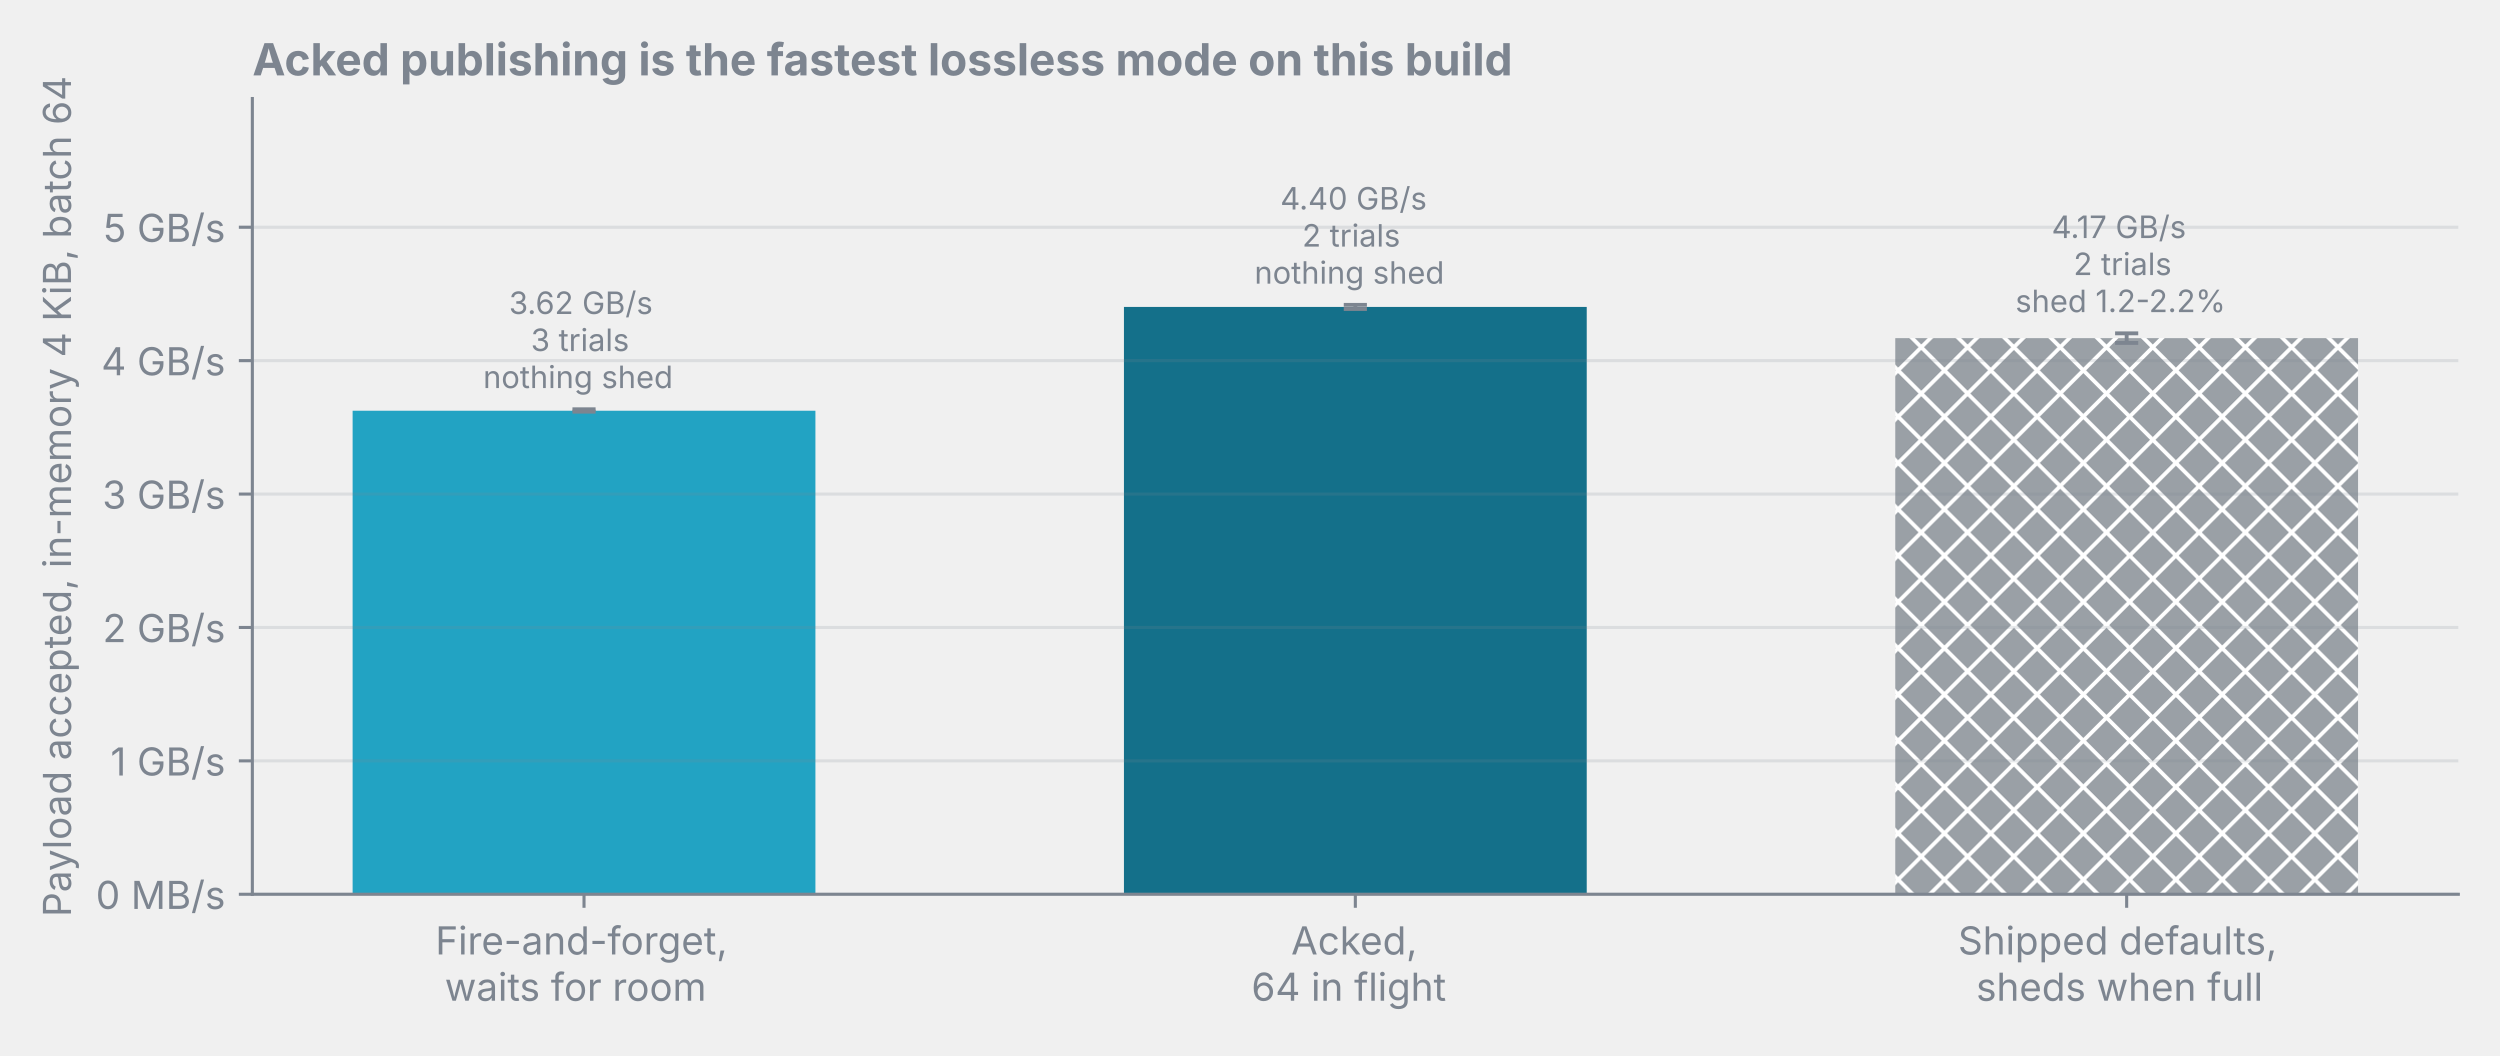
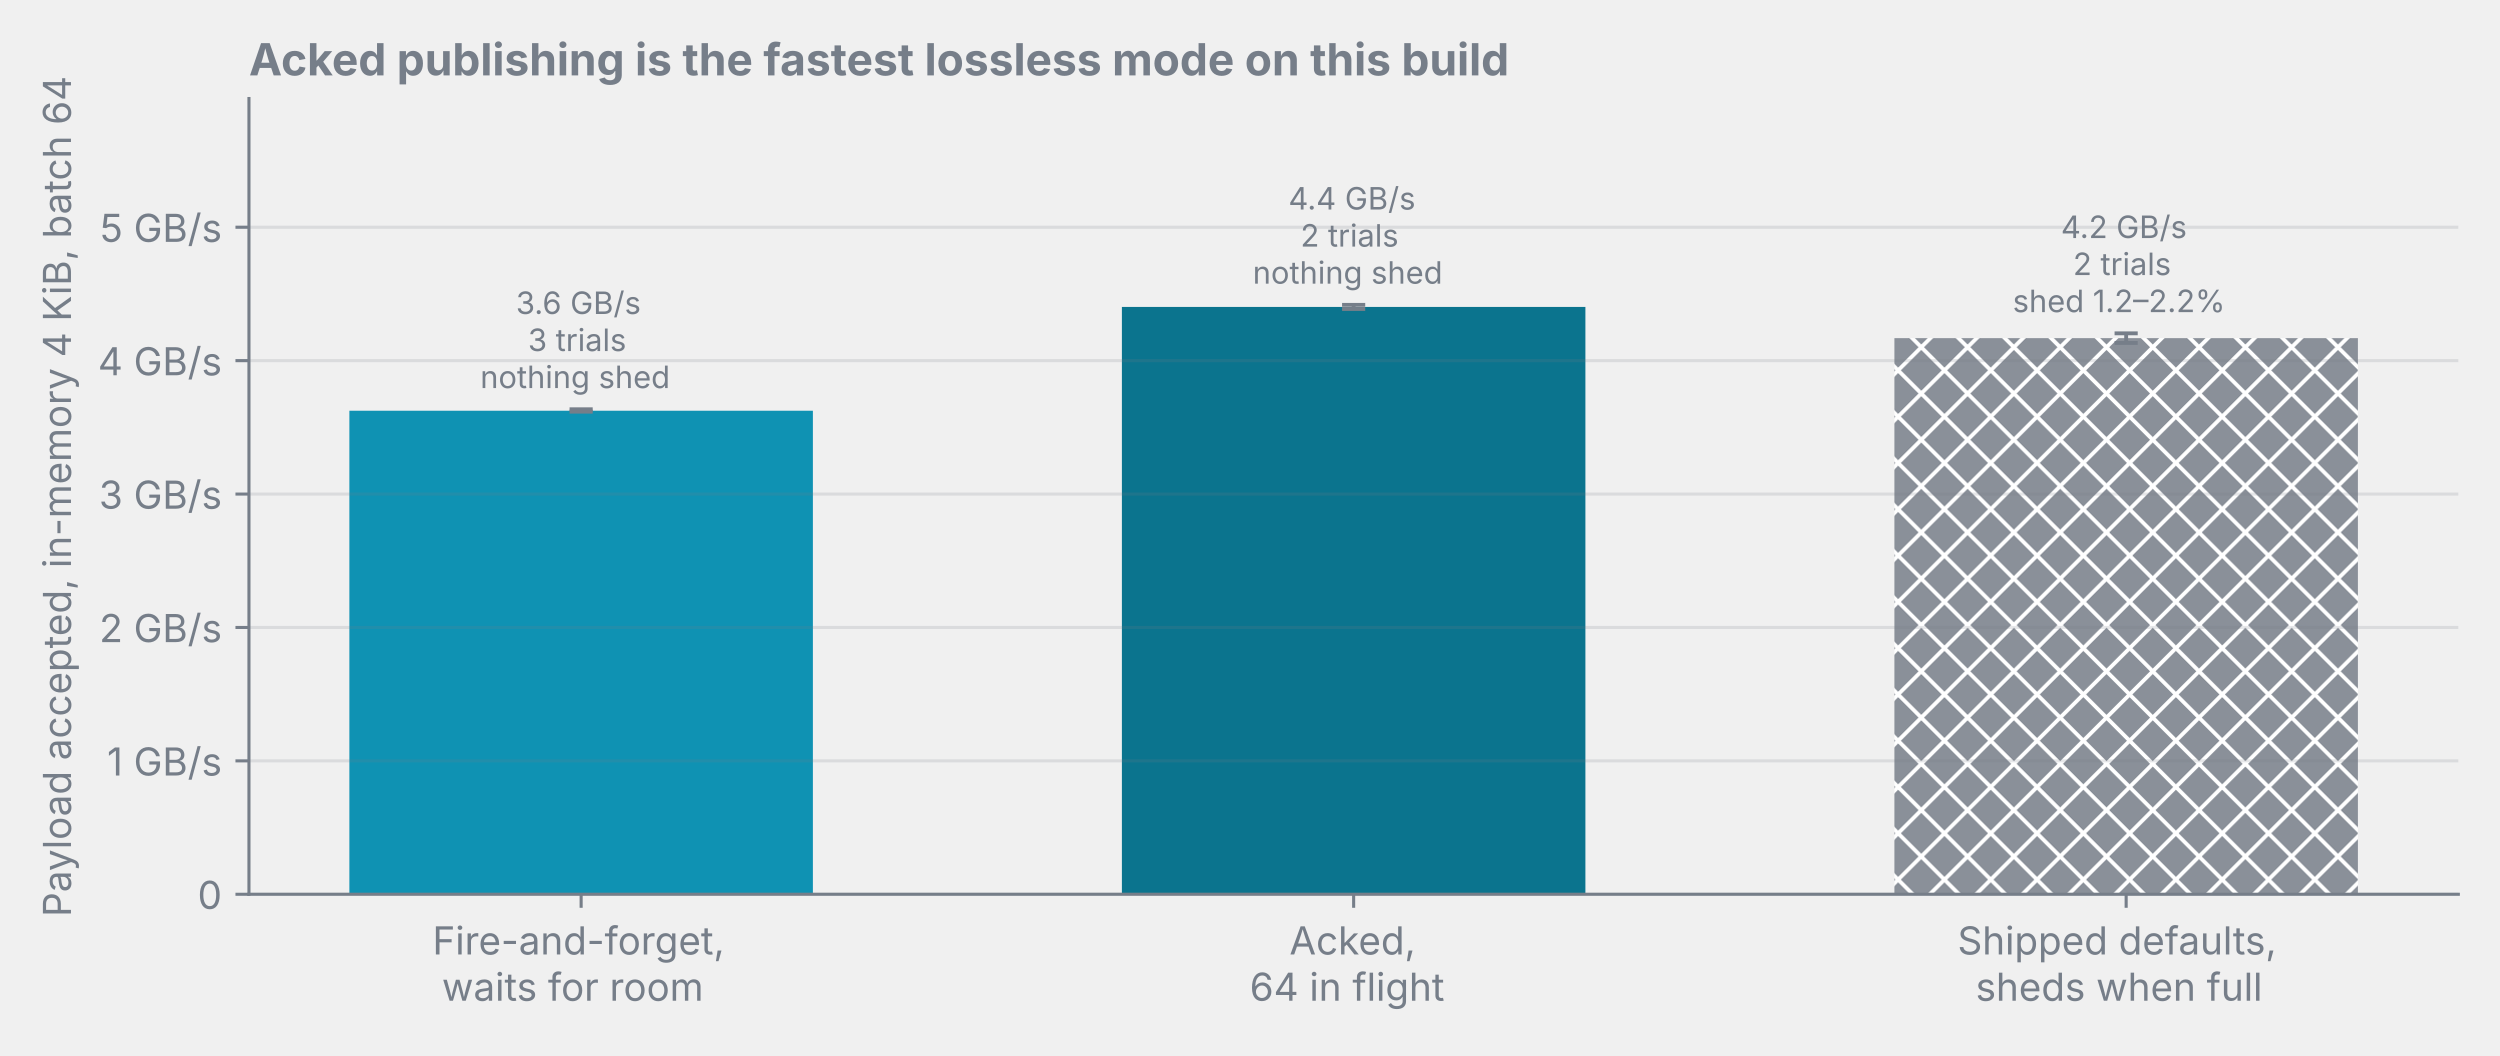
<svg xmlns="http://www.w3.org/2000/svg" xmlns:xlink="http://www.w3.org/1999/xlink" width="648pt" height="273.6pt" viewBox="0 0 648 273.6" version="1.1">
  <defs>
    <style type="text/css">*{stroke-linejoin: round; stroke-linecap: butt}</style>
  </defs>
  <g id="figure_1">
    <g id="patch_1">
      <path d="M 0 273.6  L 648 273.6  L 648 0  L 0 0  L 0 273.6  z " style="fill: none" />
    </g>
    <g id="axes_1">
      <g id="patch_2">
-         <path d="M 65.409 231.795  L 637.2 231.795  L 637.2 25.538  L 65.409 25.538  L 65.409 231.795  z " style="fill: none" />
+         <path d="M 64.529 231.795  L 637.2 231.795  L 637.2 25.538  L 64.529 25.538  L 64.529 231.795  z " style="fill: none" />
      </g>
      <g id="patch_3">
-         <path d="M 91.399 231.795  L 211.355 231.795  L 211.355 106.468  L 91.399 106.468  z " clip-path="url(#p625057c97d)" style="fill: #22a3c3" />
+         <path d="M 90.559 231.795  L 210.7 231.795  L 210.7 106.468  L 90.559 106.468  z " clip-path="url(#p4bfd340f06)" style="fill: #0f92b3" />
      </g>
      <g id="patch_4">
-         <path d="M 291.326 231.795  L 411.282 231.795  L 411.282 79.555  L 291.326 79.555  z " clip-path="url(#p625057c97d)" style="fill: #14708a" />
+         <path d="M 290.794 231.795  L 410.935 231.795  L 410.935 79.555  L 290.794 79.555  z " clip-path="url(#p4bfd340f06)" style="fill: #0b748e" />
      </g>
      <g id="patch_5">
-         <path d="M 491.253 231.795  L 611.209 231.795  L 611.209 87.638  L 491.253 87.638  z " clip-path="url(#p625057c97d)" style="fill: url(#habcba9b01b)" />
+         <path d="M 491.029 231.795  L 611.169 231.795  L 611.169 87.638  L 491.029 87.638  z " clip-path="url(#p4bfd340f06)" style="fill: url(#heb04f40679)" />
      </g>
      <g id="matplotlib.axis_1">
        <g id="xtick_1">
          <g id="line2d_1">
            <defs>
-               <path id="m9687e3e124" d="M 0 0  L 0 3.5  " style="stroke: #7d8590; stroke-width: 0.8" />
+               <path id="mcf4fd596e1" d="M 0 0  L 0 3.5  " style="stroke: #767e89; stroke-width: 0.8" />
            </defs>
            <g>
-               <use xlink:href="#m9687e3e124" x="151.377" y="231.795" style="fill: #7d8590; stroke: #7d8590; stroke-width: 0.8" />
+               <use xlink:href="#mcf4fd596e1" x="150.63" y="231.795" style="fill: #767e89; stroke: #767e89; stroke-width: 0.8" />
            </g>
          </g>
          <g id="text_1">
-             <text style="font-size: 10px; font-family: 'Inter', 'DejaVu Sans', sans-serif; fill: #7d8590" transform="translate(112.8522 247.3939)">Fire-and-forget,</text>
-             <text style="font-size: 10px; font-family: 'Inter', 'DejaVu Sans', sans-serif; fill: #7d8590" transform="translate(115.2827 259.3967)">waits for room</text>
+             <text style="font-size: 10px; font-family: 'Inter', 'DejaVu Sans', sans-serif; fill: #767e89" transform="translate(112.1048 247.3939)">Fire-and-forget,</text>
+             <text style="font-size: 10px; font-family: 'Inter', 'DejaVu Sans', sans-serif; fill: #767e89" transform="translate(114.5353 259.3967)">waits for room</text>
          </g>
        </g>
        <g id="xtick_2">
          <g id="line2d_2">
            <g>
-               <use xlink:href="#m9687e3e124" x="351.304" y="231.795" style="fill: #7d8590; stroke: #7d8590; stroke-width: 0.8" />
+               <use xlink:href="#mcf4fd596e1" x="350.864" y="231.795" style="fill: #767e89; stroke: #767e89; stroke-width: 0.8" />
            </g>
          </g>
          <g id="text_2">
-             <text style="font-size: 10px; font-family: 'Inter', 'DejaVu Sans', sans-serif; fill: #7d8590" transform="translate(334.6652 247.3939)">Acked,</text>
-             <text style="font-size: 10px; font-family: 'Inter', 'DejaVu Sans', sans-serif; fill: #7d8590" transform="translate(324.3645 259.3967)">64 in flight</text>
+             <text style="font-size: 10px; font-family: 'Inter', 'DejaVu Sans', sans-serif; fill: #767e89" transform="translate(334.2254 247.3939)">Acked,</text>
+             <text style="font-size: 10px; font-family: 'Inter', 'DejaVu Sans', sans-serif; fill: #767e89" transform="translate(323.9246 259.3967)">64 in flight</text>
          </g>
        </g>
        <g id="xtick_3">
          <g id="line2d_3">
            <g>
-               <use xlink:href="#m9687e3e124" x="551.231" y="231.795" style="fill: #7d8590; stroke: #7d8590; stroke-width: 0.8" />
+               <use xlink:href="#mcf4fd596e1" x="551.099" y="231.795" style="fill: #767e89; stroke: #767e89; stroke-width: 0.8" />
            </g>
          </g>
          <g id="text_3">
-             <text style="font-size: 10px; font-family: 'Inter', 'DejaVu Sans', sans-serif; fill: #7d8590" transform="translate(507.5243 247.3939)">Shipped defaults,</text>
-             <text style="font-size: 10px; font-family: 'Inter', 'DejaVu Sans', sans-serif; fill: #7d8590" transform="translate(512.2142 259.3967)">sheds when full</text>
+             <text style="font-size: 10px; font-family: 'Inter', 'DejaVu Sans', sans-serif; fill: #767e89" transform="translate(507.3921 247.3939)">Shipped defaults,</text>
+             <text style="font-size: 10px; font-family: 'Inter', 'DejaVu Sans', sans-serif; fill: #767e89" transform="translate(512.0819 259.3967)">sheds when full</text>
          </g>
        </g>
      </g>
      <g id="matplotlib.axis_2">
        <g id="ytick_1">
          <g id="line2d_4">
-             <path d="M 65.409 231.795  L 637.2 231.795  " clip-path="url(#p625057c97d)" style="fill: none; stroke: #7d8590; stroke-opacity: 0.18; stroke-width: 0.8; stroke-linecap: square" />
+             <path d="M 64.529 231.795  L 637.2 231.795  " clip-path="url(#p4bfd340f06)" style="fill: none; stroke: #767e89; stroke-opacity: 0.18; stroke-width: 0.8; stroke-linecap: square" />
          </g>
          <g id="line2d_5">
            <defs>
-               <path id="ma2f3a900b8" d="M 0 0  L -3.5 0  " style="stroke: #7d8590; stroke-width: 0.8" />
+               <path id="m14beeb50c9" d="M 0 0  L -3.5 0  " style="stroke: #767e89; stroke-width: 0.8" />
            </defs>
            <g>
-               <use xlink:href="#ma2f3a900b8" x="65.409" y="231.795" style="fill: #7d8590; stroke: #7d8590; stroke-width: 0.8" />
+               <use xlink:href="#m14beeb50c9" x="64.529" y="231.795" style="fill: #767e89; stroke: #767e89; stroke-width: 0.8" />
            </g>
          </g>
          <g id="text_4">
-             <text style="font-size: 10px; font-family: 'Inter', 'DejaVu Sans', sans-serif; text-anchor: end; fill: #7d8590" x="58.409" y="235.593" transform="rotate(-0 58.40859 235.5934)">0 MB/s</text>
+             <text style="font-size: 10px; font-family: 'Inter', 'DejaVu Sans', sans-serif; text-anchor: end; fill: #767e89" x="57.529" y="235.593" transform="rotate(-0 57.52891 235.5934)">0</text>
          </g>
        </g>
        <g id="ytick_2">
          <g id="line2d_6">
-             <path d="M 65.409 197.215  L 637.2 197.215  " clip-path="url(#p625057c97d)" style="fill: none; stroke: #7d8590; stroke-opacity: 0.18; stroke-width: 0.8; stroke-linecap: square" />
+             <path d="M 64.529 197.215  L 637.2 197.215  " clip-path="url(#p4bfd340f06)" style="fill: none; stroke: #767e89; stroke-opacity: 0.18; stroke-width: 0.8; stroke-linecap: square" />
          </g>
          <g id="line2d_7">
            <g>
-               <use xlink:href="#ma2f3a900b8" x="65.409" y="197.215" style="fill: #7d8590; stroke: #7d8590; stroke-width: 0.8" />
+               <use xlink:href="#m14beeb50c9" x="64.529" y="197.215" style="fill: #767e89; stroke: #767e89; stroke-width: 0.8" />
            </g>
          </g>
          <g id="text_5">
-             <text style="font-size: 10px; font-family: 'Inter', 'DejaVu Sans', sans-serif; text-anchor: end; fill: #7d8590" x="58.409" y="201.014" transform="rotate(-0 58.40859 201.0142)">1 GB/s</text>
+             <text style="font-size: 10px; font-family: 'Inter', 'DejaVu Sans', sans-serif; text-anchor: end; fill: #767e89" x="57.529" y="201.014" transform="rotate(-0 57.52891 201.0142)">1 GB/s</text>
          </g>
        </g>
        <g id="ytick_3">
          <g id="line2d_8">
-             <path d="M 65.409 162.636  L 637.2 162.636  " clip-path="url(#p625057c97d)" style="fill: none; stroke: #7d8590; stroke-opacity: 0.18; stroke-width: 0.8; stroke-linecap: square" />
+             <path d="M 64.529 162.636  L 637.2 162.636  " clip-path="url(#p4bfd340f06)" style="fill: none; stroke: #767e89; stroke-opacity: 0.18; stroke-width: 0.8; stroke-linecap: square" />
          </g>
          <g id="line2d_9">
            <g>
-               <use xlink:href="#ma2f3a900b8" x="65.409" y="162.636" style="fill: #7d8590; stroke: #7d8590; stroke-width: 0.8" />
+               <use xlink:href="#m14beeb50c9" x="64.529" y="162.636" style="fill: #767e89; stroke: #767e89; stroke-width: 0.8" />
            </g>
          </g>
          <g id="text_6">
-             <text style="font-size: 10px; font-family: 'Inter', 'DejaVu Sans', sans-serif; text-anchor: end; fill: #7d8590" x="58.409" y="166.435" transform="rotate(-0 58.40859 166.435)">2 GB/s</text>
+             <text style="font-size: 10px; font-family: 'Inter', 'DejaVu Sans', sans-serif; text-anchor: end; fill: #767e89" x="57.529" y="166.435" transform="rotate(-0 57.52891 166.435)">2 GB/s</text>
          </g>
        </g>
        <g id="ytick_4">
          <g id="line2d_10">
-             <path d="M 65.409 128.057  L 637.2 128.057  " clip-path="url(#p625057c97d)" style="fill: none; stroke: #7d8590; stroke-opacity: 0.18; stroke-width: 0.8; stroke-linecap: square" />
+             <path d="M 64.529 128.057  L 637.2 128.057  " clip-path="url(#p4bfd340f06)" style="fill: none; stroke: #767e89; stroke-opacity: 0.18; stroke-width: 0.8; stroke-linecap: square" />
          </g>
          <g id="line2d_11">
            <g>
-               <use xlink:href="#ma2f3a900b8" x="65.409" y="128.057" style="fill: #7d8590; stroke: #7d8590; stroke-width: 0.8" />
+               <use xlink:href="#m14beeb50c9" x="64.529" y="128.057" style="fill: #767e89; stroke: #767e89; stroke-width: 0.8" />
            </g>
          </g>
          <g id="text_7">
-             <text style="font-size: 10px; font-family: 'Inter', 'DejaVu Sans', sans-serif; text-anchor: end; fill: #7d8590" x="58.409" y="131.856" transform="rotate(-0 58.40859 131.8559)">3 GB/s</text>
+             <text style="font-size: 10px; font-family: 'Inter', 'DejaVu Sans', sans-serif; text-anchor: end; fill: #767e89" x="57.529" y="131.856" transform="rotate(-0 57.52891 131.8559)">3 GB/s</text>
          </g>
        </g>
        <g id="ytick_5">
          <g id="line2d_12">
-             <path d="M 65.409 93.478  L 637.2 93.478  " clip-path="url(#p625057c97d)" style="fill: none; stroke: #7d8590; stroke-opacity: 0.18; stroke-width: 0.8; stroke-linecap: square" />
+             <path d="M 64.529 93.478  L 637.2 93.478  " clip-path="url(#p4bfd340f06)" style="fill: none; stroke: #767e89; stroke-opacity: 0.18; stroke-width: 0.8; stroke-linecap: square" />
          </g>
          <g id="line2d_13">
            <g>
-               <use xlink:href="#ma2f3a900b8" x="65.409" y="93.478" style="fill: #7d8590; stroke: #7d8590; stroke-width: 0.8" />
+               <use xlink:href="#m14beeb50c9" x="64.529" y="93.478" style="fill: #767e89; stroke: #767e89; stroke-width: 0.8" />
            </g>
          </g>
          <g id="text_8">
-             <text style="font-size: 10px; font-family: 'Inter', 'DejaVu Sans', sans-serif; text-anchor: end; fill: #7d8590" x="58.409" y="97.277" transform="rotate(-0 58.40859 97.27669)">4 GB/s</text>
+             <text style="font-size: 10px; font-family: 'Inter', 'DejaVu Sans', sans-serif; text-anchor: end; fill: #767e89" x="57.529" y="97.277" transform="rotate(-0 57.52891 97.27669)">4 GB/s</text>
          </g>
        </g>
        <g id="ytick_6">
          <g id="line2d_14">
-             <path d="M 65.409 58.899  L 637.2 58.899  " clip-path="url(#p625057c97d)" style="fill: none; stroke: #7d8590; stroke-opacity: 0.18; stroke-width: 0.8; stroke-linecap: square" />
+             <path d="M 64.529 58.899  L 637.2 58.899  " clip-path="url(#p4bfd340f06)" style="fill: none; stroke: #767e89; stroke-opacity: 0.18; stroke-width: 0.8; stroke-linecap: square" />
          </g>
          <g id="line2d_15">
            <g>
-               <use xlink:href="#ma2f3a900b8" x="65.409" y="58.899" style="fill: #7d8590; stroke: #7d8590; stroke-width: 0.8" />
+               <use xlink:href="#m14beeb50c9" x="64.529" y="58.899" style="fill: #767e89; stroke: #767e89; stroke-width: 0.8" />
            </g>
          </g>
          <g id="text_9">
-             <text style="font-size: 10px; font-family: 'Inter', 'DejaVu Sans', sans-serif; text-anchor: end; fill: #7d8590" x="58.409" y="62.698" transform="rotate(-0 58.40859 62.69752)">5 GB/s</text>
+             <text style="font-size: 10px; font-family: 'Inter', 'DejaVu Sans', sans-serif; text-anchor: end; fill: #767e89" x="57.529" y="62.698" transform="rotate(-0 57.52891 62.69752)">5 GB/s</text>
          </g>
        </g>
        <g id="text_10">
-           <text style="font-size: 10px; font-family: 'Inter', 'DejaVu Sans', sans-serif; text-anchor: middle; fill: #7d8590" x="18.398" y="128.666" transform="rotate(-90 18.39844 128.6664)">Payload accepted, in-memory 4 KiB, batch 64</text>
+           <text style="font-size: 10px; font-family: 'Inter', 'DejaVu Sans', sans-serif; text-anchor: middle; fill: #767e89" x="18.398" y="128.666" transform="rotate(-90 18.39844 128.6664)">Payload accepted, in-memory 4 KiB, batch 64</text>
        </g>
      </g>
      <g id="LineCollection_1">
-         <path d="M 151.377 106.707  L 151.377 106.082  " clip-path="url(#p625057c97d)" style="fill: none; stroke: #7d8590" />
+         <path d="M 150.63 106.707  L 150.63 106.082  " clip-path="url(#p4bfd340f06)" style="fill: none; stroke: #767e89" />
      </g>
      <g id="line2d_16">
        <defs>
-           <path id="m033c7d8b76" d="M 3 0  L -3 -0  " style="stroke: #7d8590" />
+           <path id="mce0847dd58" d="M 3 0  L -3 -0  " style="stroke: #767e89" />
        </defs>
-         <g clip-path="url(#p625057c97d)">
-           <use xlink:href="#m033c7d8b76" x="151.377" y="106.707" style="fill: #1f77b4; stroke: #7d8590" />
+         <g clip-path="url(#p4bfd340f06)">
+           <use xlink:href="#mce0847dd58" x="150.63" y="106.707" style="fill: #1f77b4; stroke: #767e89" />
        </g>
      </g>
      <g id="line2d_17">
-         <g clip-path="url(#p625057c97d)">
-           <use xlink:href="#m033c7d8b76" x="151.377" y="106.082" style="fill: #1f77b4; stroke: #7d8590" />
+         <g clip-path="url(#p4bfd340f06)">
+           <use xlink:href="#mce0847dd58" x="150.63" y="106.082" style="fill: #1f77b4; stroke: #767e89" />
        </g>
      </g>
      <g id="LineCollection_2">
-         <path d="M 351.304 80.099  L 351.304 79.012  " clip-path="url(#p625057c97d)" style="fill: none; stroke: #7d8590" />
+         <path d="M 350.864 80.099  L 350.864 79.012  " clip-path="url(#p4bfd340f06)" style="fill: none; stroke: #767e89" />
      </g>
      <g id="line2d_18">
-         <g clip-path="url(#p625057c97d)">
-           <use xlink:href="#m033c7d8b76" x="351.304" y="80.099" style="fill: #1f77b4; stroke: #7d8590" />
+         <g clip-path="url(#p4bfd340f06)">
+           <use xlink:href="#mce0847dd58" x="350.864" y="80.099" style="fill: #1f77b4; stroke: #767e89" />
        </g>
      </g>
      <g id="line2d_19">
-         <g clip-path="url(#p625057c97d)">
-           <use xlink:href="#m033c7d8b76" x="351.304" y="79.012" style="fill: #1f77b4; stroke: #7d8590" />
+         <g clip-path="url(#p4bfd340f06)">
+           <use xlink:href="#mce0847dd58" x="350.864" y="79.012" style="fill: #1f77b4; stroke: #767e89" />
        </g>
      </g>
      <g id="LineCollection_3">
-         <path d="M 551.231 88.884  L 551.231 86.393  " clip-path="url(#p625057c97d)" style="fill: none; stroke: #7d8590" />
+         <path d="M 551.099 88.884  L 551.099 86.393  " clip-path="url(#p4bfd340f06)" style="fill: none; stroke: #767e89" />
      </g>
      <g id="line2d_20">
-         <g clip-path="url(#p625057c97d)">
-           <use xlink:href="#m033c7d8b76" x="551.231" y="88.884" style="fill: #1f77b4; stroke: #7d8590" />
+         <g clip-path="url(#p4bfd340f06)">
+           <use xlink:href="#mce0847dd58" x="551.099" y="88.884" style="fill: #1f77b4; stroke: #767e89" />
        </g>
      </g>
      <g id="line2d_21">
-         <g clip-path="url(#p625057c97d)">
-           <use xlink:href="#m033c7d8b76" x="551.231" y="86.393" style="fill: #1f77b4; stroke: #7d8590" />
+         <g clip-path="url(#p4bfd340f06)">
+           <use xlink:href="#mce0847dd58" x="551.099" y="86.393" style="fill: #1f77b4; stroke: #767e89" />
        </g>
      </g>
      <g id="patch_6">
-         <path d="M 65.409 231.795  L 65.409 25.538  " style="fill: none; stroke: #7d8590; stroke-width: 0.8; stroke-linejoin: miter; stroke-linecap: square" />
+         <path d="M 64.529 231.795  L 64.529 25.538  " style="fill: none; stroke: #767e89; stroke-width: 0.8; stroke-linejoin: miter; stroke-linecap: square" />
      </g>
      <g id="patch_7">
-         <path d="M 65.409 231.795  L 637.2 231.795  " style="fill: none; stroke: #7d8590; stroke-width: 0.8; stroke-linejoin: miter; stroke-linecap: square" />
+         <path d="M 64.529 231.795  L 637.2 231.795  " style="fill: none; stroke: #767e89; stroke-width: 0.8; stroke-linejoin: miter; stroke-linecap: square" />
      </g>
      <g id="text_11">
-         <text style="font-size: 8px; font-family: 'Inter', 'DejaVu Sans', sans-serif; fill: #7d8590" transform="translate(131.9247 81.38906)">3.62 GB/s</text>
-         <text style="font-size: 8px; font-family: 'Inter', 'DejaVu Sans', sans-serif; fill: #7d8590" transform="translate(137.591 90.99125)">3 trials</text>
-         <text style="font-size: 8px; font-family: 'Inter', 'DejaVu Sans', sans-serif; fill: #7d8590" transform="translate(125.2154 100.5934)">nothing shed</text>
+         <text style="font-size: 8px; font-family: 'Inter', 'DejaVu Sans', sans-serif; fill: #767e89" transform="translate(133.7223 81.38906)">3.6 GB/s</text>
+         <text style="font-size: 8px; font-family: 'Inter', 'DejaVu Sans', sans-serif; fill: #767e89" transform="translate(136.8436 90.99125)">3 trials</text>
+         <text style="font-size: 8px; font-family: 'Inter', 'DejaVu Sans', sans-serif; fill: #767e89" transform="translate(124.4679 100.5934)">nothing shed</text>
      </g>
      <g id="text_12">
-         <text style="font-size: 8px; font-family: 'Inter', 'DejaVu Sans', sans-serif; fill: #7d8590" transform="translate(331.8518 54.3187)">4.40 GB/s</text>
-         <text style="font-size: 8px; font-family: 'Inter', 'DejaVu Sans', sans-serif; fill: #7d8590" transform="translate(337.518 63.92089)">2 trials</text>
-         <text style="font-size: 8px; font-family: 'Inter', 'DejaVu Sans', sans-serif; fill: #7d8590" transform="translate(325.1424 73.52308)">nothing shed</text>
+         <text style="font-size: 8px; font-family: 'Inter', 'DejaVu Sans', sans-serif; fill: #767e89" transform="translate(333.957 54.3187)">4.4 GB/s</text>
+         <text style="font-size: 8px; font-family: 'Inter', 'DejaVu Sans', sans-serif; fill: #767e89" transform="translate(337.0782 63.92089)">2 trials</text>
+         <text style="font-size: 8px; font-family: 'Inter', 'DejaVu Sans', sans-serif; fill: #767e89" transform="translate(324.7026 73.52308)">nothing shed</text>
      </g>
      <g id="text_13">
-         <text style="font-size: 8px; font-family: 'Inter', 'DejaVu Sans', sans-serif; fill: #7d8590" transform="translate(531.7789 61.69915)">4.17 GB/s</text>
-         <text style="font-size: 8px; font-family: 'Inter', 'DejaVu Sans', sans-serif; fill: #7d8590" transform="translate(537.4451 71.30133)">2 trials</text>
-         <text style="font-size: 8px; font-family: 'Inter', 'DejaVu Sans', sans-serif; fill: #7d8590" transform="translate(522.3745 80.90352)">shed 1.2-2.2%</text>
+         <text style="font-size: 8px; font-family: 'Inter', 'DejaVu Sans', sans-serif; fill: #767e89" transform="translate(534.1916 61.69915)">4.2 GB/s</text>
+         <text style="font-size: 8px; font-family: 'Inter', 'DejaVu Sans', sans-serif; fill: #767e89" transform="translate(537.3129 71.30133)">2 trials</text>
+         <text style="font-size: 8px; font-family: 'Inter', 'DejaVu Sans', sans-serif; fill: #767e89" transform="translate(521.6854 80.90352)">shed 1.2–2.2%</text>
      </g>
      <g id="text_14">
-         <text style="font-weight: 700; font-size: 11.5px; font-family: 'Inter', 'DejaVu Sans', sans-serif; text-anchor: start; fill: #7d8590" x="65.409" y="19.538" transform="rotate(-0 65.40859 19.5382)">Acked publishing is the fastest lossless mode on this build</text>
+         <text style="font-weight: 700; font-size: 11.5px; font-family: 'Inter', 'DejaVu Sans', sans-serif; text-anchor: start; fill: #767e89" x="64.529" y="19.538" transform="rotate(-0 64.52891 19.5382)">Acked publishing is the fastest lossless mode on this build</text>
      </g>
    </g>
  </g>
  <defs>
-     <clipPath id="p625057c97d">
-       <rect x="65.409" y="25.538" width="571.791" height="206.256" />
+     <clipPath id="p4bfd340f06">
+       <rect x="64.529" y="25.538" width="572.671" height="206.256" />
    </clipPath>
  </defs>
  <defs>
-     <pattern id="habcba9b01b" patternUnits="userSpaceOnUse" x="0" y="0" width="72" height="72">
-       <rect x="0" y="0" width="73" height="73" fill="#9aa0a6" />
+     <pattern id="heb04f40679" patternUnits="userSpaceOnUse" x="0" y="0" width="72" height="72">
+       <rect x="0" y="0" width="73" height="73" fill="#8a9099" />
      <path d="M -36 36  L 36 -36  M -30 42  L 42 -30  M -24 48  L 48 -24  M -18 54  L 54 -18  M -12 60  L 60 -12  M -6 66  L 66 -6  M 0 72  L 72 0  M 6 78  L 78 6  M 12 84  L 84 12  M 18 90  L 90 18  M 24 96  L 96 24  M 30 102  L 102 30  M 36 108  L 108 36  M -36 36  L 36 108  M -30 30  L 42 102  M -24 24  L 48 96  M -18 18  L 54 90  M -12 12  L 60 84  M -6 6  L 66 78  M 0 0  L 72 72  M 6 -6  L 78 66  M 12 -12  L 84 60  M 18 -18  L 90 54  M 24 -24  L 96 48  M 30 -30  L 102 42  M 36 -36  L 108 36  " style="fill: #ffffff; stroke: #ffffff; stroke-width: 1.0; stroke-linecap: butt; stroke-linejoin: miter" />
    </pattern>
  </defs>
</svg>
